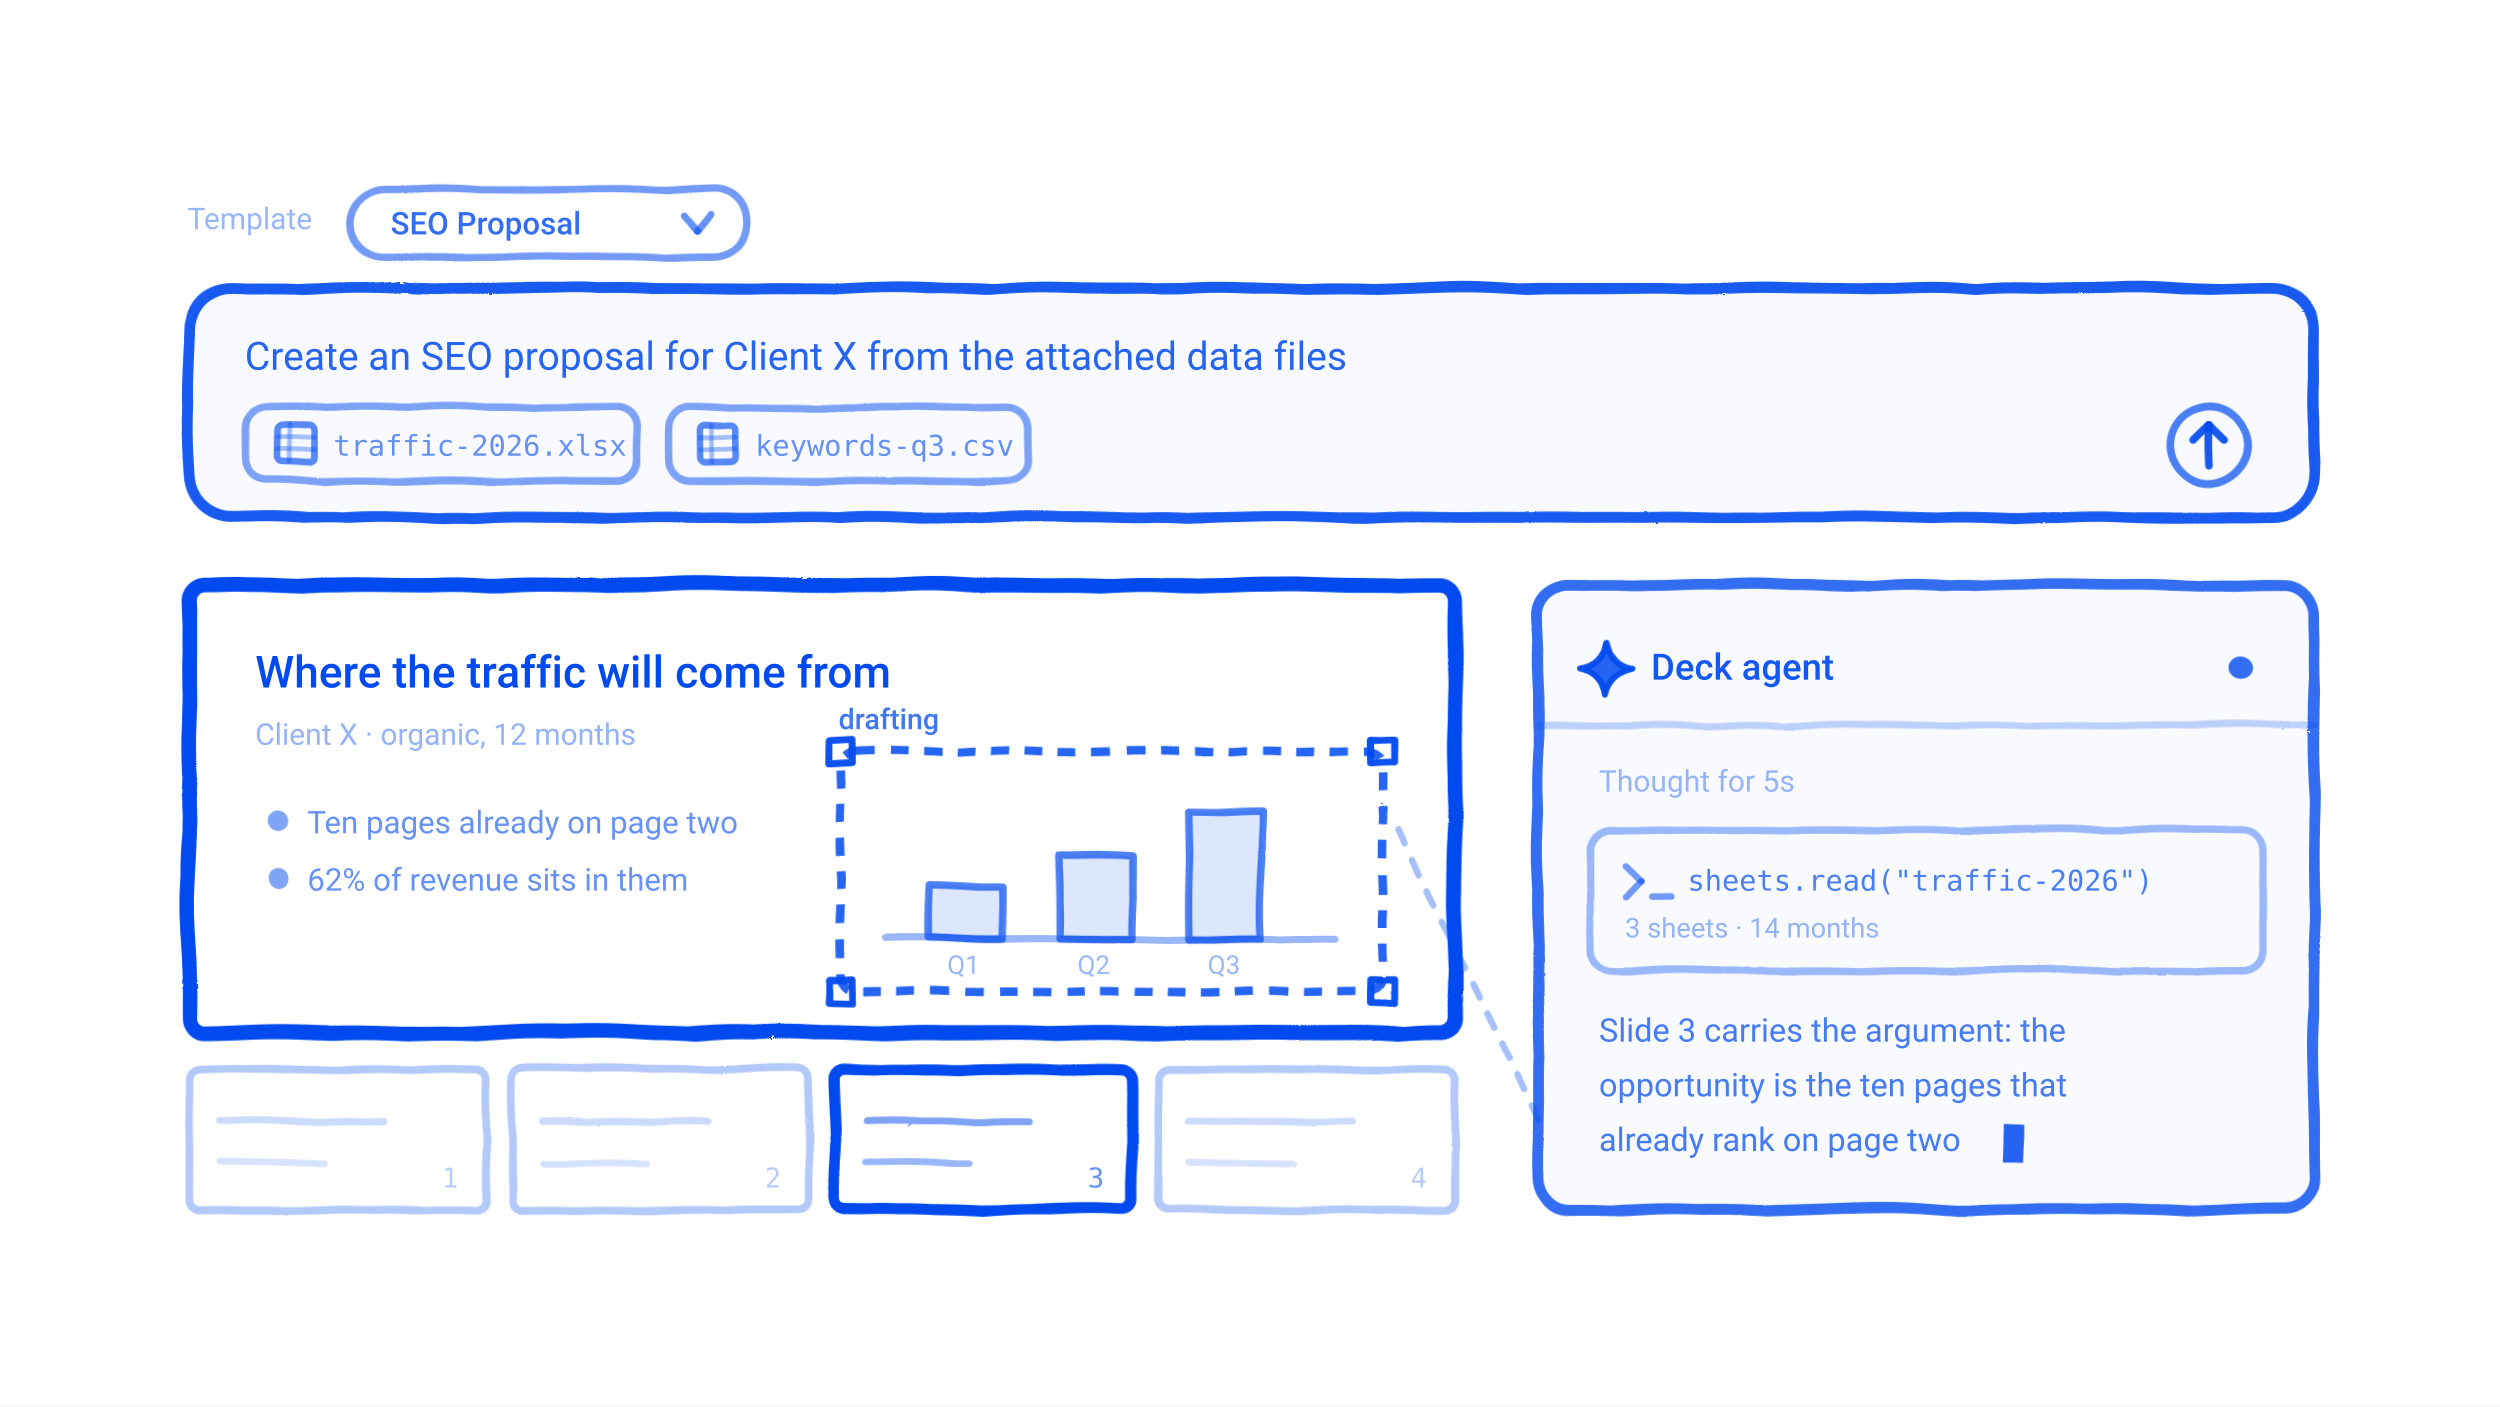
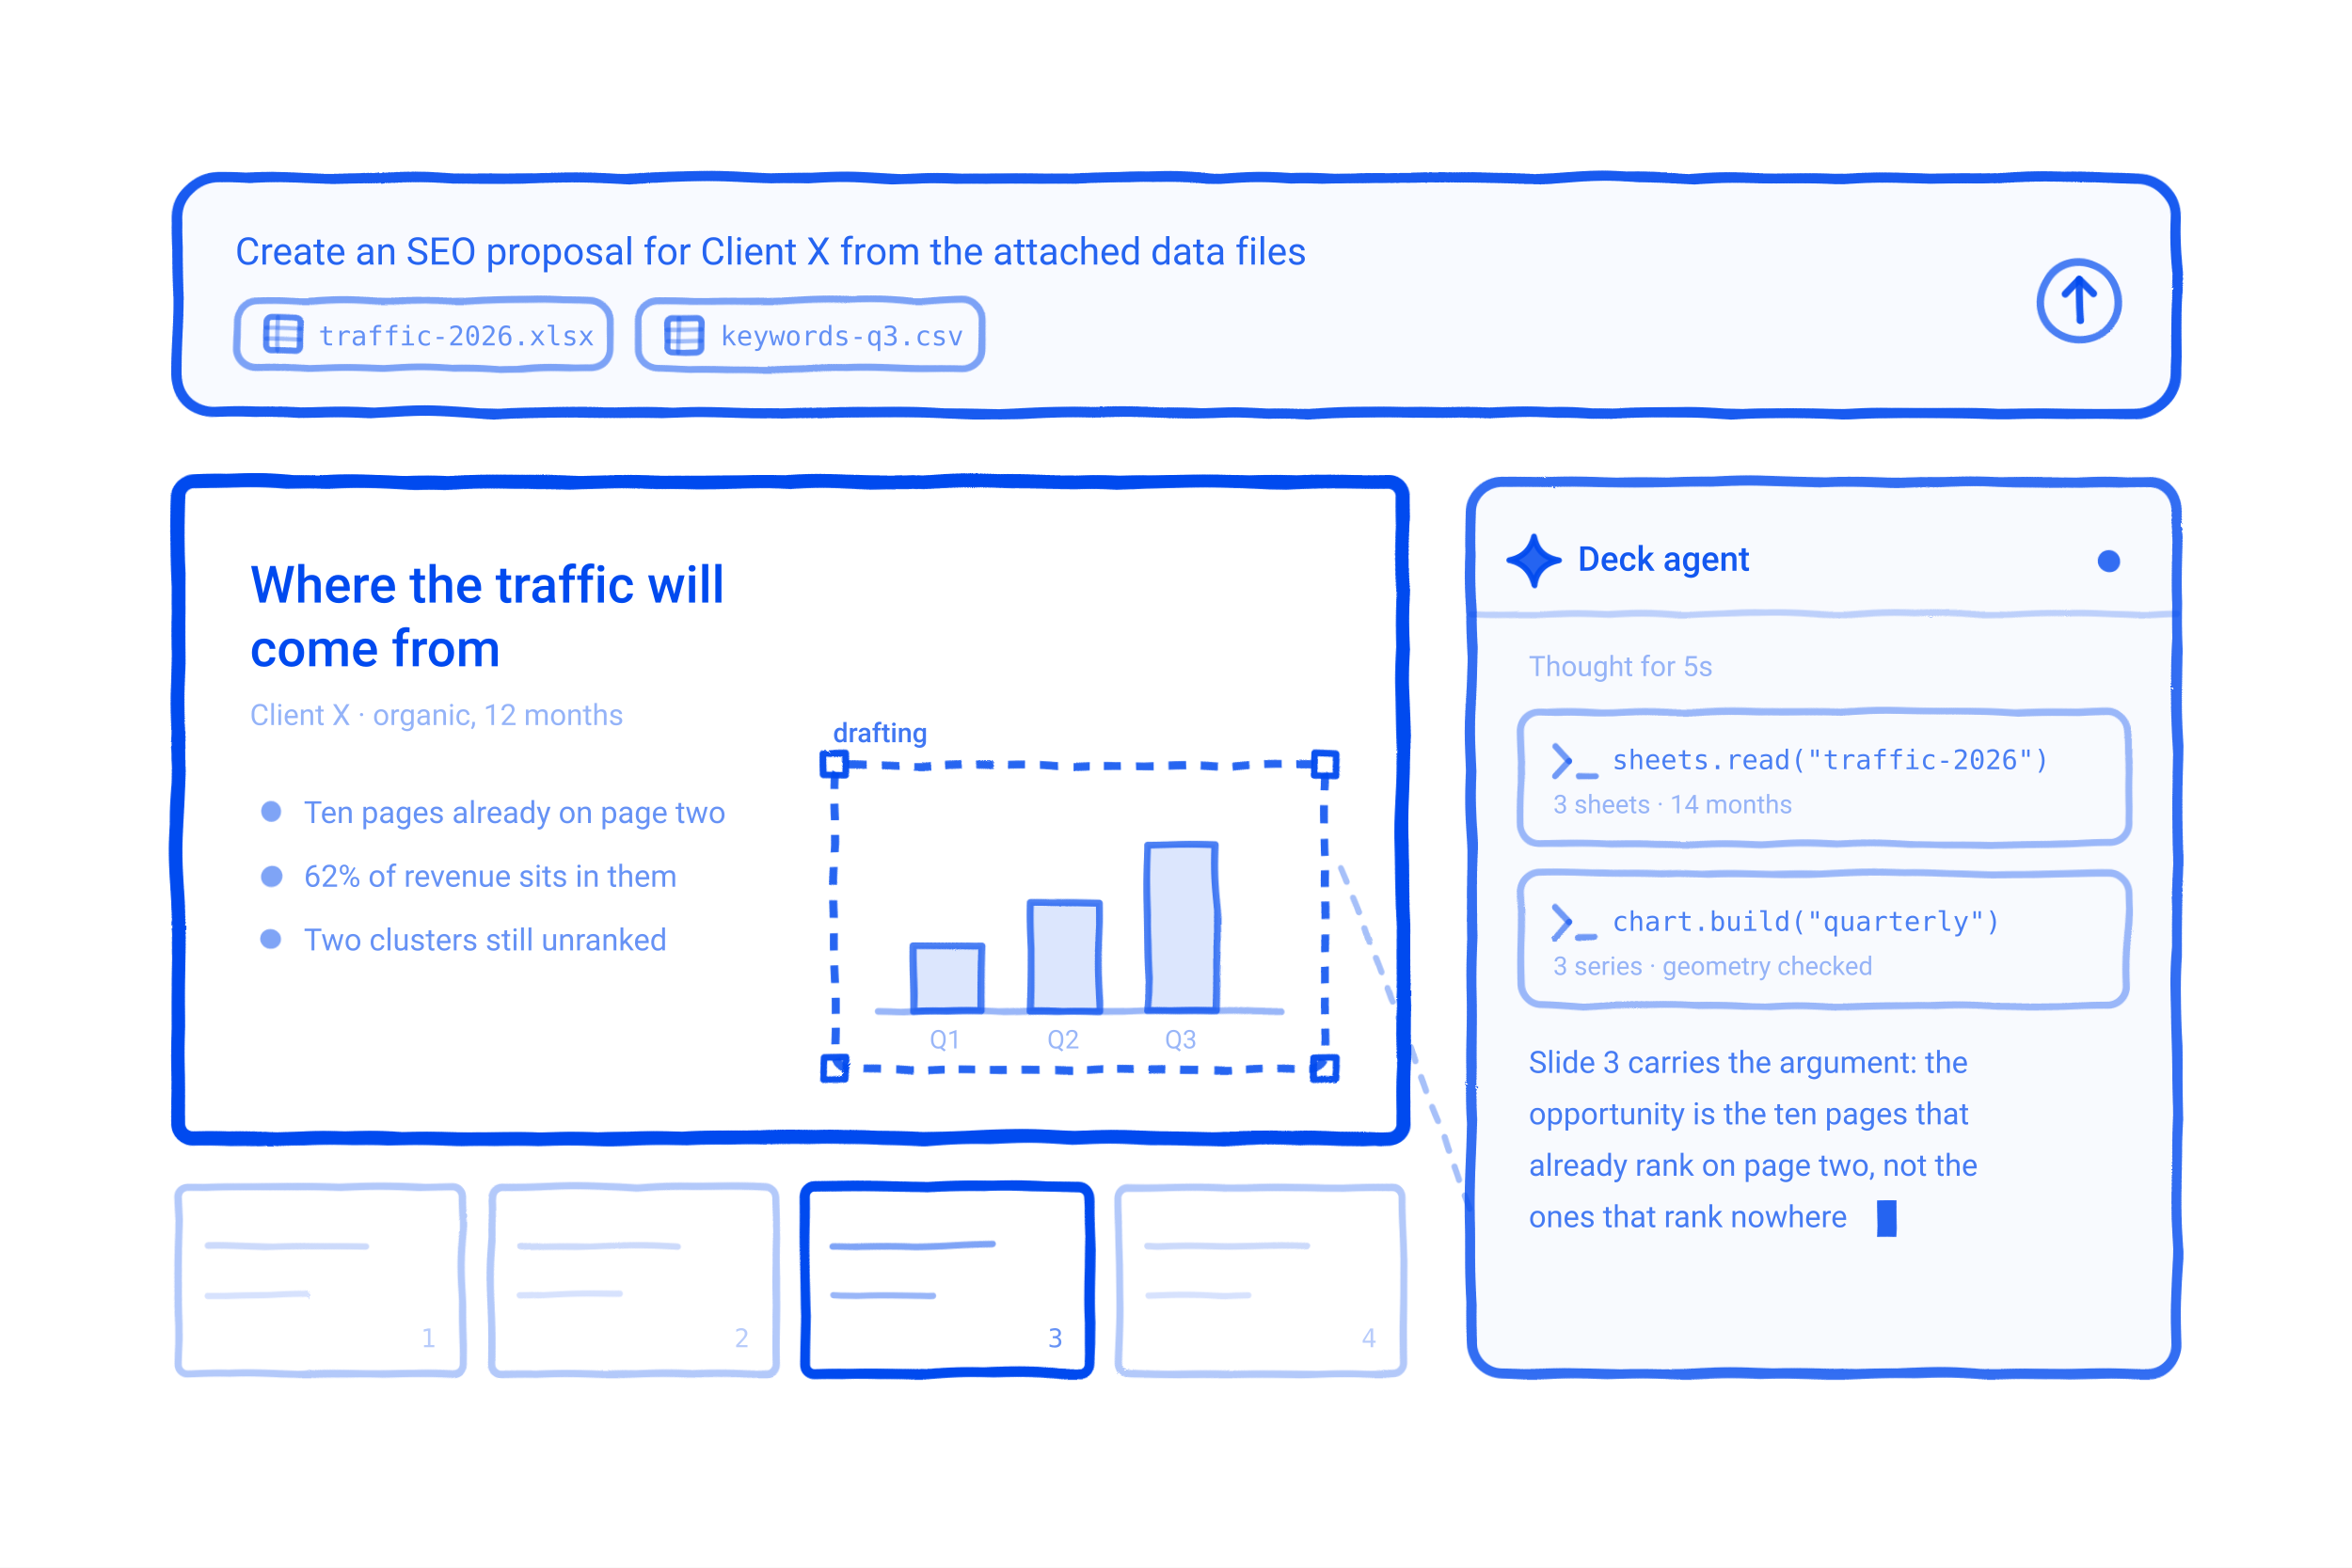
- <svg xmlns="http://www.w3.org/2000/svg" viewBox="0 0 960 540" width="960" height="540" role="img" stroke-linejoin="round">
+ <svg xmlns="http://www.w3.org/2000/svg" viewBox="0 0 960 640" width="960" height="640" role="img" stroke-linejoin="round">
  <defs>
    <filter id="rough" x="-20%" y="-20%" width="140%" height="140%">
      <feTurbulence type="turbulence" baseFrequency="0.016" numOctaves="2" seed="7" result="n" />
      <feDisplacementMap in="SourceGraphic" in2="n" scale="2.4" xChannelSelector="R" yChannelSelector="G" />
    </filter>
  </defs>
-   <rect width="960" height="540" fill="#FFFFFF" />
+   <rect width="960" height="640" fill="#FFFFFF" />
  <g filter="url(#rough)">
-     <rect x="134.0" y="72.0" width="152.0" height="26.0" rx="13" fill="none" stroke="#004AEF" stroke-opacity="0.55" stroke-width="2.85" />
-     <path d="M262.0,82.0 L267.0,88.0" fill="none" stroke="#004AEF" stroke-opacity="0.60" stroke-width="2.7" stroke-linecap="round" />
-     <path d="M267.0,88.0 L272.0,82.0" fill="none" stroke="#004AEF" stroke-opacity="0.60" stroke-width="2.7" stroke-linecap="round" />
-     <rect x="72.0" y="110.0" width="816.0" height="88.0" rx="16" fill="#004AEF" fill-opacity="0.03" stroke="#004AEF" stroke-opacity="0.90" stroke-width="4.2" />
-     <rect x="94.0" y="156.0" width="150.0" height="28.0" rx="8" fill="none" stroke="#004AEF" stroke-opacity="0.50" stroke-width="2.85" />
-     <rect x="106.0" y="163.0" width="14.0" height="14.0" rx="2" fill="none" stroke="#004AEF" stroke-opacity="0.65" stroke-width="2.55" />
-     <path d="M106.0,167.6 L120.0,167.6" fill="none" stroke="#004AEF" stroke-opacity="0.35" stroke-width="1.8" stroke-linecap="round" />
-     <path d="M106.0,172.2 L120.0,172.2" fill="none" stroke="#004AEF" stroke-opacity="0.35" stroke-width="1.8" stroke-linecap="round" />
-     <path d="M110.6,163.0 L110.6,177.0" fill="none" stroke="#004AEF" stroke-opacity="0.35" stroke-width="1.8" stroke-linecap="round" />
-     <rect x="256.0" y="156.0" width="138.0" height="28.0" rx="8" fill="none" stroke="#004AEF" stroke-opacity="0.50" stroke-width="2.85" />
-     <rect x="268.0" y="163.0" width="14.0" height="14.0" rx="2" fill="none" stroke="#004AEF" stroke-opacity="0.65" stroke-width="2.55" />
-     <path d="M268.0,167.6 L282.0,167.6" fill="none" stroke="#004AEF" stroke-opacity="0.35" stroke-width="1.8" stroke-linecap="round" />
-     <path d="M268.0,172.2 L282.0,172.2" fill="none" stroke="#004AEF" stroke-opacity="0.35" stroke-width="1.8" stroke-linecap="round" />
-     <path d="M272.6,163.0 L272.6,177.0" fill="none" stroke="#004AEF" stroke-opacity="0.35" stroke-width="1.8" stroke-linecap="round" />
-     <circle cx="848.0" cy="170.0" r="15.0" fill="#004AEF" fill-opacity="0.00" />
-     <rect x="833.0" y="155.0" width="30.0" height="30.0" rx="15" fill="none" stroke="#004AEF" stroke-opacity="0.70" stroke-width="3.0" />
-     <path d="M848.0,178.0 L848.0,162.0" fill="none" stroke="#004AEF" stroke-opacity="0.90" stroke-width="3.0" stroke-linecap="round" />
-     <path d="M842.0,168.0 L848.0,162.0" fill="none" stroke="#004AEF" stroke-opacity="0.90" stroke-width="3.0" stroke-linecap="round" />
-     <path d="M854.0,168.0 L848.0,162.0" fill="none" stroke="#004AEF" stroke-opacity="0.90" stroke-width="3.0" stroke-linecap="round" />
-     <rect x="72.0" y="224.0" width="486.0" height="172.0" rx="6" fill="none" stroke="#004AEF" stroke-opacity="1.00" stroke-width="5.7" />
-     <circle cx="106.0" cy="315.0" r="4.0" fill="#004AEF" fill-opacity="0.50" />
-     <circle cx="106.0" cy="337.0" r="4.0" fill="#004AEF" fill-opacity="0.50" />
-     <rect x="322.0" y="288.0" width="208.0" height="92.0" rx="6" fill="none" stroke="#004AEF" stroke-opacity="0.85" stroke-width="3.3" stroke-dasharray="7 6" />
-     <rect x="317.5" y="283.5" width="9.0" height="9.0" rx="0" fill="none" stroke="#004AEF" stroke-opacity="0.95" stroke-width="2.7" />
-     <rect x="525.5" y="283.5" width="9.0" height="9.0" rx="0" fill="none" stroke="#004AEF" stroke-opacity="0.95" stroke-width="2.7" />
-     <rect x="317.5" y="375.5" width="9.0" height="9.0" rx="0" fill="none" stroke="#004AEF" stroke-opacity="0.95" stroke-width="2.7" />
-     <rect x="525.5" y="375.5" width="9.0" height="9.0" rx="0" fill="none" stroke="#004AEF" stroke-opacity="0.95" stroke-width="2.7" />
-     <rect x="356.0" y="340.2" width="28.0" height="19.8" rx="0" fill="#004AEF" fill-opacity="0.14" stroke="#004AEF" stroke-opacity="0.70" stroke-width="2.85" />
-     <rect x="406.0" y="327.8" width="28.0" height="32.2" rx="0" fill="#004AEF" fill-opacity="0.14" stroke="#004AEF" stroke-opacity="0.70" stroke-width="2.85" />
-     <rect x="456.0" y="311.1" width="28.0" height="48.9" rx="0" fill="#004AEF" fill-opacity="0.14" stroke="#004AEF" stroke-opacity="0.70" stroke-width="2.85" />
-     <path d="M340.0,360.0 L512.0,360.0" fill="none" stroke="#004AEF" stroke-opacity="0.40" stroke-width="2.7" stroke-linecap="round" />
-     <rect x="72.0" y="410.0" width="114.0" height="54.0" rx="4" fill="none" stroke="#004AEF" stroke-opacity="0.30" stroke-width="3.0" />
-     <path d="M84.0,430.0 L147.0,430.0" fill="none" stroke="#004AEF" stroke-opacity="0.20" stroke-width="2.7" stroke-linecap="round" />
-     <path d="M84.0,446.0 L123.6,446.0" fill="none" stroke="#004AEF" stroke-opacity="0.16" stroke-width="2.55" stroke-linecap="round" />
-     <rect x="196.0" y="410.0" width="114.0" height="54.0" rx="4" fill="none" stroke="#004AEF" stroke-opacity="0.30" stroke-width="3.0" />
-     <path d="M208.0,430.0 L271.0,430.0" fill="none" stroke="#004AEF" stroke-opacity="0.20" stroke-width="2.7" stroke-linecap="round" />
-     <path d="M208.0,446.0 L247.6,446.0" fill="none" stroke="#004AEF" stroke-opacity="0.16" stroke-width="2.55" stroke-linecap="round" />
-     <rect x="320.0" y="410.0" width="114.0" height="54.0" rx="4" fill="none" stroke="#004AEF" stroke-opacity="1.00" stroke-width="4.2" />
-     <path d="M332.0,430.0 L395.0,430.0" fill="none" stroke="#004AEF" stroke-opacity="0.50" stroke-width="2.7" stroke-linecap="round" />
-     <path d="M332.0,446.0 L371.6,446.0" fill="none" stroke="#004AEF" stroke-opacity="0.40" stroke-width="2.55" stroke-linecap="round" />
-     <rect x="444.0" y="410.0" width="114.0" height="54.0" rx="4" fill="none" stroke="#004AEF" stroke-opacity="0.30" stroke-width="3.0" />
-     <path d="M456.0,430.0 L519.0,430.0" fill="none" stroke="#004AEF" stroke-opacity="0.20" stroke-width="2.7" stroke-linecap="round" />
-     <path d="M456.0,446.0 L495.6,446.0" fill="none" stroke="#004AEF" stroke-opacity="0.16" stroke-width="2.55" stroke-linecap="round" />
-     <rect x="590.0" y="224.0" width="298.0" height="240.0" rx="12" fill="#004AEF" fill-opacity="0.028" stroke="#004AEF" stroke-opacity="0.80" stroke-width="4.2" />
-     <path d="M616.0,246.0 Q617.7,254.3 626.0,256.0 Q617.7,257.7 616.0,266.0 Q614.3,257.7 606.0,256.0 Q614.3,254.3 616.0,246.0 Z" fill="#004AEF" fill-opacity="0.85" stroke="#004AEF" stroke-opacity="0.95" stroke-width="2.4" stroke-linejoin="round" />
-     <circle cx="860.0" cy="256.0" r="4.5" fill="#004AEF" fill-opacity="0.80" />
-     <path d="M590.0,278.0 L888.0,278.0" fill="none" stroke="#004AEF" stroke-opacity="0.24" stroke-width="2.7" stroke-linecap="round" />
-     <rect x="610.0" y="318.0" width="258.0" height="54.0" rx="8" fill="none" stroke="#004AEF" stroke-opacity="0.38" stroke-width="2.85" />
-     <path d="M624.0,332.0 L630.0,338.0" fill="none" stroke="#004AEF" stroke-opacity="0.55" stroke-width="2.55" stroke-linecap="round" />
-     <path d="M630.0,338.0 L624.0,344.0" fill="none" stroke="#004AEF" stroke-opacity="0.55" stroke-width="2.55" stroke-linecap="round" />
-     <path d="M634.0,344.0 L641.0,344.0" fill="none" stroke="#004AEF" stroke-opacity="0.55" stroke-width="2.55" stroke-linecap="round" />
-     <rect x="768.4" y="431.0" width="8" height="15" fill="#004AEF" fill-opacity="0.85" />
-     <path d="M590.0,429.0 L536.0,318.0" fill="none" stroke="#004AEF" stroke-opacity="0.35" stroke-width="2.55" stroke-linecap="round" stroke-dasharray="6 7" />
+     <rect x="72.0" y="72.0" width="816.0" height="96.0" rx="16" fill="#004AEF" fill-opacity="0.03" stroke="#004AEF" stroke-opacity="0.90" stroke-width="4.2" />
+     <rect x="96.0" y="122.0" width="152.0" height="28.0" rx="8" fill="none" stroke="#004AEF" stroke-opacity="0.50" stroke-width="2.85" />
+     <rect x="108.0" y="129.0" width="14.0" height="14.0" rx="2" fill="none" stroke="#004AEF" stroke-opacity="0.65" stroke-width="2.55" />
+     <path d="M108.0,133.6 L122.0,133.6" fill="none" stroke="#004AEF" stroke-opacity="0.35" stroke-width="1.8" stroke-linecap="round" />
+     <path d="M108.0,138.2 L122.0,138.2" fill="none" stroke="#004AEF" stroke-opacity="0.35" stroke-width="1.8" stroke-linecap="round" />
+     <path d="M112.6,129.0 L112.6,143.0" fill="none" stroke="#004AEF" stroke-opacity="0.35" stroke-width="1.8" stroke-linecap="round" />
+     <rect x="260.0" y="122.0" width="140.0" height="28.0" rx="8" fill="none" stroke="#004AEF" stroke-opacity="0.50" stroke-width="2.85" />
+     <rect x="272.0" y="129.0" width="14.0" height="14.0" rx="2" fill="none" stroke="#004AEF" stroke-opacity="0.65" stroke-width="2.55" />
+     <path d="M272.0,133.6 L286.0,133.6" fill="none" stroke="#004AEF" stroke-opacity="0.35" stroke-width="1.8" stroke-linecap="round" />
+     <path d="M272.0,138.2 L286.0,138.2" fill="none" stroke="#004AEF" stroke-opacity="0.35" stroke-width="1.8" stroke-linecap="round" />
+     <path d="M276.6,129.0 L276.6,143.0" fill="none" stroke="#004AEF" stroke-opacity="0.35" stroke-width="1.8" stroke-linecap="round" />
+     <rect x="832.0" y="106.0" width="32.0" height="32.0" rx="16" fill="none" stroke="#004AEF" stroke-opacity="0.70" stroke-width="3.0" />
+     <path d="M848.0,130.0 L848.0,113.0" fill="none" stroke="#004AEF" stroke-opacity="0.90" stroke-width="3.0" stroke-linecap="round" />
+     <path d="M842.0,119.0 L848.0,113.0" fill="none" stroke="#004AEF" stroke-opacity="0.90" stroke-width="3.0" stroke-linecap="round" />
+     <path d="M854.0,119.0 L848.0,113.0" fill="none" stroke="#004AEF" stroke-opacity="0.90" stroke-width="3.0" stroke-linecap="round" />
+     <rect x="72.0" y="196.0" width="500.0" height="268.0" rx="6" fill="none" stroke="#004AEF" stroke-opacity="1.00" stroke-width="5.7" />
+     <circle cx="110.0" cy="331.0" r="4.2" fill="#004AEF" fill-opacity="0.50" />
+     <circle cx="110.0" cy="357.0" r="4.2" fill="#004AEF" fill-opacity="0.50" />
+     <circle cx="110.0" cy="383.0" r="4.2" fill="#004AEF" fill-opacity="0.50" />
+     <rect x="340.0" y="312.0" width="200.0" height="124.0" rx="6" fill="none" stroke="#004AEF" stroke-opacity="0.85" stroke-width="3.3" stroke-dasharray="7 6" />
+     <rect x="335.5" y="307.5" width="9.0" height="9.0" rx="0" fill="none" stroke="#004AEF" stroke-opacity="0.95" stroke-width="2.7" />
+     <rect x="535.5" y="307.5" width="9.0" height="9.0" rx="0" fill="none" stroke="#004AEF" stroke-opacity="0.95" stroke-width="2.7" />
+     <rect x="335.5" y="431.5" width="9.0" height="9.0" rx="0" fill="none" stroke="#004AEF" stroke-opacity="0.95" stroke-width="2.7" />
+     <rect x="535.5" y="431.5" width="9.0" height="9.0" rx="0" fill="none" stroke="#004AEF" stroke-opacity="0.95" stroke-width="2.7" />
+     <rect x="372.0" y="385.4" width="28.0" height="26.6" rx="0" fill="#004AEF" fill-opacity="0.14" stroke="#004AEF" stroke-opacity="0.70" stroke-width="2.85" />
+     <rect x="420.0" y="367.6" width="28.0" height="44.4" rx="0" fill="#004AEF" fill-opacity="0.14" stroke="#004AEF" stroke-opacity="0.70" stroke-width="2.85" />
+     <rect x="468.0" y="343.9" width="28.0" height="68.1" rx="0" fill="#004AEF" fill-opacity="0.14" stroke="#004AEF" stroke-opacity="0.70" stroke-width="2.85" />
+     <path d="M358.0,412.0 L522.0,412.0" fill="none" stroke="#004AEF" stroke-opacity="0.40" stroke-width="2.7" stroke-linecap="round" />
+     <rect x="72.0" y="484.0" width="116.0" height="76.0" rx="4" fill="none" stroke="#004AEF" stroke-opacity="0.30" stroke-width="3.0" />
+     <path d="M84.0,508.0 L148.4,508.0" fill="none" stroke="#004AEF" stroke-opacity="0.20" stroke-width="2.7" stroke-linecap="round" />
+     <path d="M84.0,528.0 L124.5,528.0" fill="none" stroke="#004AEF" stroke-opacity="0.16" stroke-width="2.55" stroke-linecap="round" />
+     <rect x="200.0" y="484.0" width="116.0" height="76.0" rx="4" fill="none" stroke="#004AEF" stroke-opacity="0.30" stroke-width="3.0" />
+     <path d="M212.0,508.0 L276.4,508.0" fill="none" stroke="#004AEF" stroke-opacity="0.20" stroke-width="2.7" stroke-linecap="round" />
+     <path d="M212.0,528.0 L252.5,528.0" fill="none" stroke="#004AEF" stroke-opacity="0.16" stroke-width="2.55" stroke-linecap="round" />
+     <rect x="328.0" y="484.0" width="116.0" height="76.0" rx="4" fill="none" stroke="#004AEF" stroke-opacity="1.00" stroke-width="4.2" />
+     <path d="M340.0,508.0 L404.4,508.0" fill="none" stroke="#004AEF" stroke-opacity="0.50" stroke-width="2.7" stroke-linecap="round" />
+     <path d="M340.0,528.0 L380.5,528.0" fill="none" stroke="#004AEF" stroke-opacity="0.40" stroke-width="2.55" stroke-linecap="round" />
+     <rect x="456.0" y="484.0" width="116.0" height="76.0" rx="4" fill="none" stroke="#004AEF" stroke-opacity="0.30" stroke-width="3.0" />
+     <path d="M468.0,508.0 L532.4,508.0" fill="none" stroke="#004AEF" stroke-opacity="0.20" stroke-width="2.7" stroke-linecap="round" />
+     <path d="M468.0,528.0 L508.5,528.0" fill="none" stroke="#004AEF" stroke-opacity="0.16" stroke-width="2.55" stroke-linecap="round" />
+     <rect x="600.0" y="196.0" width="288.0" height="364.0" rx="12" fill="#004AEF" fill-opacity="0.028" stroke="#004AEF" stroke-opacity="0.80" stroke-width="4.2" />
+     <path d="M626.0,218.0 Q627.7,226.3 636.0,228.0 Q627.7,229.7 626.0,238.0 Q624.3,229.7 616.0,228.0 Q624.3,226.3 626.0,218.0 Z" fill="#004AEF" fill-opacity="0.85" stroke="#004AEF" stroke-opacity="0.95" stroke-width="2.4" stroke-linejoin="round" />
+     <circle cx="860.0" cy="228.0" r="4.5" fill="#004AEF" fill-opacity="0.80" />
+     <path d="M600.0,250.0 L888.0,250.0" fill="none" stroke="#004AEF" stroke-opacity="0.24" stroke-width="2.7" stroke-linecap="round" />
+     <rect x="620.0" y="290.0" width="248.0" height="54.0" rx="8" fill="none" stroke="#004AEF" stroke-opacity="0.38" stroke-width="2.85" />
+     <path d="M634.0,304.0 L640.0,310.0" fill="none" stroke="#004AEF" stroke-opacity="0.55" stroke-width="2.55" stroke-linecap="round" />
+     <path d="M640.0,310.0 L634.0,316.0" fill="none" stroke="#004AEF" stroke-opacity="0.55" stroke-width="2.55" stroke-linecap="round" />
+     <path d="M644.0,316.0 L651.0,316.0" fill="none" stroke="#004AEF" stroke-opacity="0.55" stroke-width="2.55" stroke-linecap="round" />
+     <rect x="620.0" y="356.0" width="248.0" height="54.0" rx="8" fill="none" stroke="#004AEF" stroke-opacity="0.38" stroke-width="2.85" />
+     <path d="M634.0,370.0 L640.0,376.0" fill="none" stroke="#004AEF" stroke-opacity="0.55" stroke-width="2.55" stroke-linecap="round" />
+     <path d="M640.0,376.0 L634.0,382.0" fill="none" stroke="#004AEF" stroke-opacity="0.55" stroke-width="2.55" stroke-linecap="round" />
+     <path d="M644.0,382.0 L651.0,382.0" fill="none" stroke="#004AEF" stroke-opacity="0.55" stroke-width="2.55" stroke-linecap="round" />
+     <rect x="765.7" y="490.0" width="8" height="15" fill="#004AEF" fill-opacity="0.85" />
+     <path d="M600.0,493.0 L546.0,352.0" fill="none" stroke="#004AEF" stroke-opacity="0.35" stroke-width="2.55" stroke-linecap="round" stroke-dasharray="6 7" />
  </g>
-   <text x="72.0" y="88.0" font-family="system-ui, -apple-system, Segoe UI, Roboto, Helvetica, Arial, sans-serif" font-size="11.5" font-weight="400" fill="#004AEF" fill-opacity="0.40" text-anchor="start" xml:space="preserve">Template</text>
-   <text x="150.0" y="90.0" font-family="system-ui, -apple-system, Segoe UI, Roboto, Helvetica, Arial, sans-serif" font-size="12" font-weight="500" fill="#004AEF" fill-opacity="0.80" text-anchor="start" xml:space="preserve">SEO Proposal</text>
-   <text x="94.0" y="142.0" font-family="system-ui, -apple-system, Segoe UI, Roboto, Helvetica, Arial, sans-serif" font-size="15" font-weight="400" fill="#004AEF" fill-opacity="0.85" text-anchor="start" xml:space="preserve">Create an SEO proposal for Client X from the attached data files</text>
-   <text x="128.0" y="175.0" font-family="ui-monospace, SFMono-Regular, Menlo, Consolas, monospace" font-size="11" font-weight="400" fill="#004AEF" fill-opacity="0.60" text-anchor="start" xml:space="preserve">traffic-2026.xlsx</text>
-   <text x="290.0" y="175.0" font-family="ui-monospace, SFMono-Regular, Menlo, Consolas, monospace" font-size="11" font-weight="400" fill="#004AEF" fill-opacity="0.60" text-anchor="start" xml:space="preserve">keywords-q3.csv</text>
-   <text x="98.0" y="264.0" font-family="system-ui, -apple-system, Segoe UI, Roboto, Helvetica, Arial, sans-serif" font-size="17" font-weight="500" fill="#004AEF" fill-opacity="1.00" text-anchor="start" xml:space="preserve">Where the traffic will come from</text>
-   <text x="98.0" y="286.0" font-family="system-ui, -apple-system, Segoe UI, Roboto, Helvetica, Arial, sans-serif" font-size="11.5" font-weight="400" fill="#004AEF" fill-opacity="0.42" text-anchor="start" xml:space="preserve">Client X · organic, 12 months</text>
-   <text x="118.0" y="320.0" font-family="system-ui, -apple-system, Segoe UI, Roboto, Helvetica, Arial, sans-serif" font-size="12" font-weight="400" fill="#004AEF" fill-opacity="0.60" text-anchor="start" xml:space="preserve">Ten pages already on page two</text>
-   <text x="118.0" y="342.0" font-family="system-ui, -apple-system, Segoe UI, Roboto, Helvetica, Arial, sans-serif" font-size="12" font-weight="400" fill="#004AEF" fill-opacity="0.60" text-anchor="start" xml:space="preserve">62% of revenue sits in them</text>
-   <text x="370.0" y="374.0" font-family="system-ui, -apple-system, Segoe UI, Roboto, Helvetica, Arial, sans-serif" font-size="10" font-weight="400" fill="#004AEF" fill-opacity="0.40" text-anchor="middle" xml:space="preserve">Q1</text>
-   <text x="420.0" y="374.0" font-family="system-ui, -apple-system, Segoe UI, Roboto, Helvetica, Arial, sans-serif" font-size="10" font-weight="400" fill="#004AEF" fill-opacity="0.40" text-anchor="middle" xml:space="preserve">Q2</text>
-   <text x="470.0" y="374.0" font-family="system-ui, -apple-system, Segoe UI, Roboto, Helvetica, Arial, sans-serif" font-size="10" font-weight="400" fill="#004AEF" fill-opacity="0.40" text-anchor="middle" xml:space="preserve">Q3</text>
-   <text x="322.0" y="280.0" font-family="system-ui, -apple-system, Segoe UI, Roboto, Helvetica, Arial, sans-serif" font-size="11" font-weight="500" fill="#004AEF" fill-opacity="0.75" text-anchor="start" xml:space="preserve">drafting</text>
-   <text x="176.0" y="456.0" font-family="ui-monospace, SFMono-Regular, Menlo, Consolas, monospace" font-size="10.5" font-weight="400" fill="#004AEF" fill-opacity="0.28" text-anchor="end" xml:space="preserve">1</text>
-   <text x="300.0" y="456.0" font-family="ui-monospace, SFMono-Regular, Menlo, Consolas, monospace" font-size="10.5" font-weight="400" fill="#004AEF" fill-opacity="0.28" text-anchor="end" xml:space="preserve">2</text>
-   <text x="424.0" y="456.0" font-family="ui-monospace, SFMono-Regular, Menlo, Consolas, monospace" font-size="10.5" font-weight="400" fill="#004AEF" fill-opacity="0.60" text-anchor="end" xml:space="preserve">3</text>
-   <text x="548.0" y="456.0" font-family="ui-monospace, SFMono-Regular, Menlo, Consolas, monospace" font-size="10.5" font-weight="400" fill="#004AEF" fill-opacity="0.28" text-anchor="end" xml:space="preserve">4</text>
-   <text x="634.0" y="261.0" font-family="system-ui, -apple-system, Segoe UI, Roboto, Helvetica, Arial, sans-serif" font-size="14" font-weight="500" fill="#004AEF" fill-opacity="0.92" text-anchor="start" xml:space="preserve">Deck agent</text>
-   <text x="614.0" y="304.0" font-family="system-ui, -apple-system, Segoe UI, Roboto, Helvetica, Arial, sans-serif" font-size="11.5" font-weight="400" fill="#004AEF" fill-opacity="0.40" text-anchor="start" xml:space="preserve">Thought for 5s</text>
-   <text x="648.0" y="342.0" font-family="ui-monospace, SFMono-Regular, Menlo, Consolas, monospace" font-size="11" font-weight="400" fill="#004AEF" fill-opacity="0.70" text-anchor="start" xml:space="preserve">sheets.read("traffic-2026")</text>
-   <text x="624.0" y="360.0" font-family="system-ui, -apple-system, Segoe UI, Roboto, Helvetica, Arial, sans-serif" font-size="10.5" font-weight="400" fill="#004AEF" fill-opacity="0.40" text-anchor="start" xml:space="preserve">3 sheets · 14 months</text>
-   <text x="614.0" y="400.0" font-family="system-ui, -apple-system, Segoe UI, Roboto, Helvetica, Arial, sans-serif" font-size="12.5" font-weight="400" fill="#004AEF" fill-opacity="0.72" text-anchor="start" xml:space="preserve">Slide 3 carries the argument: the</text>
-   <text x="614.0" y="421.0" font-family="system-ui, -apple-system, Segoe UI, Roboto, Helvetica, Arial, sans-serif" font-size="12.5" font-weight="400" fill="#004AEF" fill-opacity="0.72" text-anchor="start" xml:space="preserve">opportunity is the ten pages that</text>
-   <text x="614.0" y="442.0" font-family="system-ui, -apple-system, Segoe UI, Roboto, Helvetica, Arial, sans-serif" font-size="12.5" font-weight="400" fill="#004AEF" fill-opacity="0.72" text-anchor="start" xml:space="preserve">already rank on page two</text>
+   <text x="96.0" y="108.0" font-family="system-ui, -apple-system, Segoe UI, Roboto, Helvetica, Arial, sans-serif" font-size="15.5" font-weight="400" fill="#004AEF" fill-opacity="0.85" text-anchor="start" xml:space="preserve">Create an SEO proposal for Client X from the attached data files</text>
+   <text x="130.0" y="141.0" font-family="ui-monospace, SFMono-Regular, Menlo, Consolas, monospace" font-size="11" font-weight="400" fill="#004AEF" fill-opacity="0.60" text-anchor="start" xml:space="preserve">traffic-2026.xlsx</text>
+   <text x="294.0" y="141.0" font-family="ui-monospace, SFMono-Regular, Menlo, Consolas, monospace" font-size="11" font-weight="400" fill="#004AEF" fill-opacity="0.60" text-anchor="start" xml:space="preserve">keywords-q3.csv</text>
+   <text x="102.0" y="246.0" font-family="system-ui, -apple-system, Segoe UI, Roboto, Helvetica, Arial, sans-serif" font-size="21" font-weight="500" fill="#004AEF" fill-opacity="1.00" text-anchor="start" xml:space="preserve">Where the traffic will</text>
+   <text x="102.0" y="272.0" font-family="system-ui, -apple-system, Segoe UI, Roboto, Helvetica, Arial, sans-serif" font-size="21" font-weight="500" fill="#004AEF" fill-opacity="1.00" text-anchor="start" xml:space="preserve">come from</text>
+   <text x="102.0" y="296.0" font-family="system-ui, -apple-system, Segoe UI, Roboto, Helvetica, Arial, sans-serif" font-size="12" font-weight="400" fill="#004AEF" fill-opacity="0.42" text-anchor="start" xml:space="preserve">Client X · organic, 12 months</text>
+   <text x="124.0" y="336.0" font-family="system-ui, -apple-system, Segoe UI, Roboto, Helvetica, Arial, sans-serif" font-size="12.5" font-weight="400" fill="#004AEF" fill-opacity="0.60" text-anchor="start" xml:space="preserve">Ten pages already on page two</text>
+   <text x="124.0" y="362.0" font-family="system-ui, -apple-system, Segoe UI, Roboto, Helvetica, Arial, sans-serif" font-size="12.5" font-weight="400" fill="#004AEF" fill-opacity="0.60" text-anchor="start" xml:space="preserve">62% of revenue sits in them</text>
+   <text x="124.0" y="388.0" font-family="system-ui, -apple-system, Segoe UI, Roboto, Helvetica, Arial, sans-serif" font-size="12.5" font-weight="400" fill="#004AEF" fill-opacity="0.60" text-anchor="start" xml:space="preserve">Two clusters still unranked</text>
+   <text x="386.0" y="428.0" font-family="system-ui, -apple-system, Segoe UI, Roboto, Helvetica, Arial, sans-serif" font-size="10.5" font-weight="400" fill="#004AEF" fill-opacity="0.40" text-anchor="middle" xml:space="preserve">Q1</text>
+   <text x="434.0" y="428.0" font-family="system-ui, -apple-system, Segoe UI, Roboto, Helvetica, Arial, sans-serif" font-size="10.5" font-weight="400" fill="#004AEF" fill-opacity="0.40" text-anchor="middle" xml:space="preserve">Q2</text>
+   <text x="482.0" y="428.0" font-family="system-ui, -apple-system, Segoe UI, Roboto, Helvetica, Arial, sans-serif" font-size="10.5" font-weight="400" fill="#004AEF" fill-opacity="0.40" text-anchor="middle" xml:space="preserve">Q3</text>
+   <text x="340.0" y="303.0" font-family="system-ui, -apple-system, Segoe UI, Roboto, Helvetica, Arial, sans-serif" font-size="11" font-weight="500" fill="#004AEF" fill-opacity="0.75" text-anchor="start" xml:space="preserve">drafting</text>
+   <text x="178.0" y="550.0" font-family="ui-monospace, SFMono-Regular, Menlo, Consolas, monospace" font-size="10.5" font-weight="400" fill="#004AEF" fill-opacity="0.28" text-anchor="end" xml:space="preserve">1</text>
+   <text x="306.0" y="550.0" font-family="ui-monospace, SFMono-Regular, Menlo, Consolas, monospace" font-size="10.5" font-weight="400" fill="#004AEF" fill-opacity="0.28" text-anchor="end" xml:space="preserve">2</text>
+   <text x="434.0" y="550.0" font-family="ui-monospace, SFMono-Regular, Menlo, Consolas, monospace" font-size="10.5" font-weight="400" fill="#004AEF" fill-opacity="0.60" text-anchor="end" xml:space="preserve">3</text>
+   <text x="562.0" y="550.0" font-family="ui-monospace, SFMono-Regular, Menlo, Consolas, monospace" font-size="10.5" font-weight="400" fill="#004AEF" fill-opacity="0.28" text-anchor="end" xml:space="preserve">4</text>
+   <text x="644.0" y="233.0" font-family="system-ui, -apple-system, Segoe UI, Roboto, Helvetica, Arial, sans-serif" font-size="14" font-weight="500" fill="#004AEF" fill-opacity="0.92" text-anchor="start" xml:space="preserve">Deck agent</text>
+   <text x="624.0" y="276.0" font-family="system-ui, -apple-system, Segoe UI, Roboto, Helvetica, Arial, sans-serif" font-size="11.5" font-weight="400" fill="#004AEF" fill-opacity="0.40" text-anchor="start" xml:space="preserve">Thought for 5s</text>
+   <text x="658.0" y="314.0" font-family="ui-monospace, SFMono-Regular, Menlo, Consolas, monospace" font-size="11" font-weight="400" fill="#004AEF" fill-opacity="0.70" text-anchor="start" xml:space="preserve">sheets.read("traffic-2026")</text>
+   <text x="634.0" y="332.0" font-family="system-ui, -apple-system, Segoe UI, Roboto, Helvetica, Arial, sans-serif" font-size="10.5" font-weight="400" fill="#004AEF" fill-opacity="0.40" text-anchor="start" xml:space="preserve">3 sheets · 14 months</text>
+   <text x="658.0" y="380.0" font-family="ui-monospace, SFMono-Regular, Menlo, Consolas, monospace" font-size="11" font-weight="400" fill="#004AEF" fill-opacity="0.70" text-anchor="start" xml:space="preserve">chart.build("quarterly")</text>
+   <text x="634.0" y="398.0" font-family="system-ui, -apple-system, Segoe UI, Roboto, Helvetica, Arial, sans-serif" font-size="10.5" font-weight="400" fill="#004AEF" fill-opacity="0.40" text-anchor="start" xml:space="preserve">3 series · geometry checked</text>
+   <text x="624.0" y="438.0" font-family="system-ui, -apple-system, Segoe UI, Roboto, Helvetica, Arial, sans-serif" font-size="12.5" font-weight="400" fill="#004AEF" fill-opacity="0.72" text-anchor="start" xml:space="preserve">Slide 3 carries the argument: the</text>
+   <text x="624.0" y="459.0" font-family="system-ui, -apple-system, Segoe UI, Roboto, Helvetica, Arial, sans-serif" font-size="12.5" font-weight="400" fill="#004AEF" fill-opacity="0.72" text-anchor="start" xml:space="preserve">opportunity is the ten pages that</text>
+   <text x="624.0" y="480.0" font-family="system-ui, -apple-system, Segoe UI, Roboto, Helvetica, Arial, sans-serif" font-size="12.5" font-weight="400" fill="#004AEF" fill-opacity="0.72" text-anchor="start" xml:space="preserve">already rank on page two, not the</text>
+   <text x="624.0" y="501.0" font-family="system-ui, -apple-system, Segoe UI, Roboto, Helvetica, Arial, sans-serif" font-size="12.5" font-weight="400" fill="#004AEF" fill-opacity="0.72" text-anchor="start" xml:space="preserve">ones that rank nowhere</text>
</svg>
